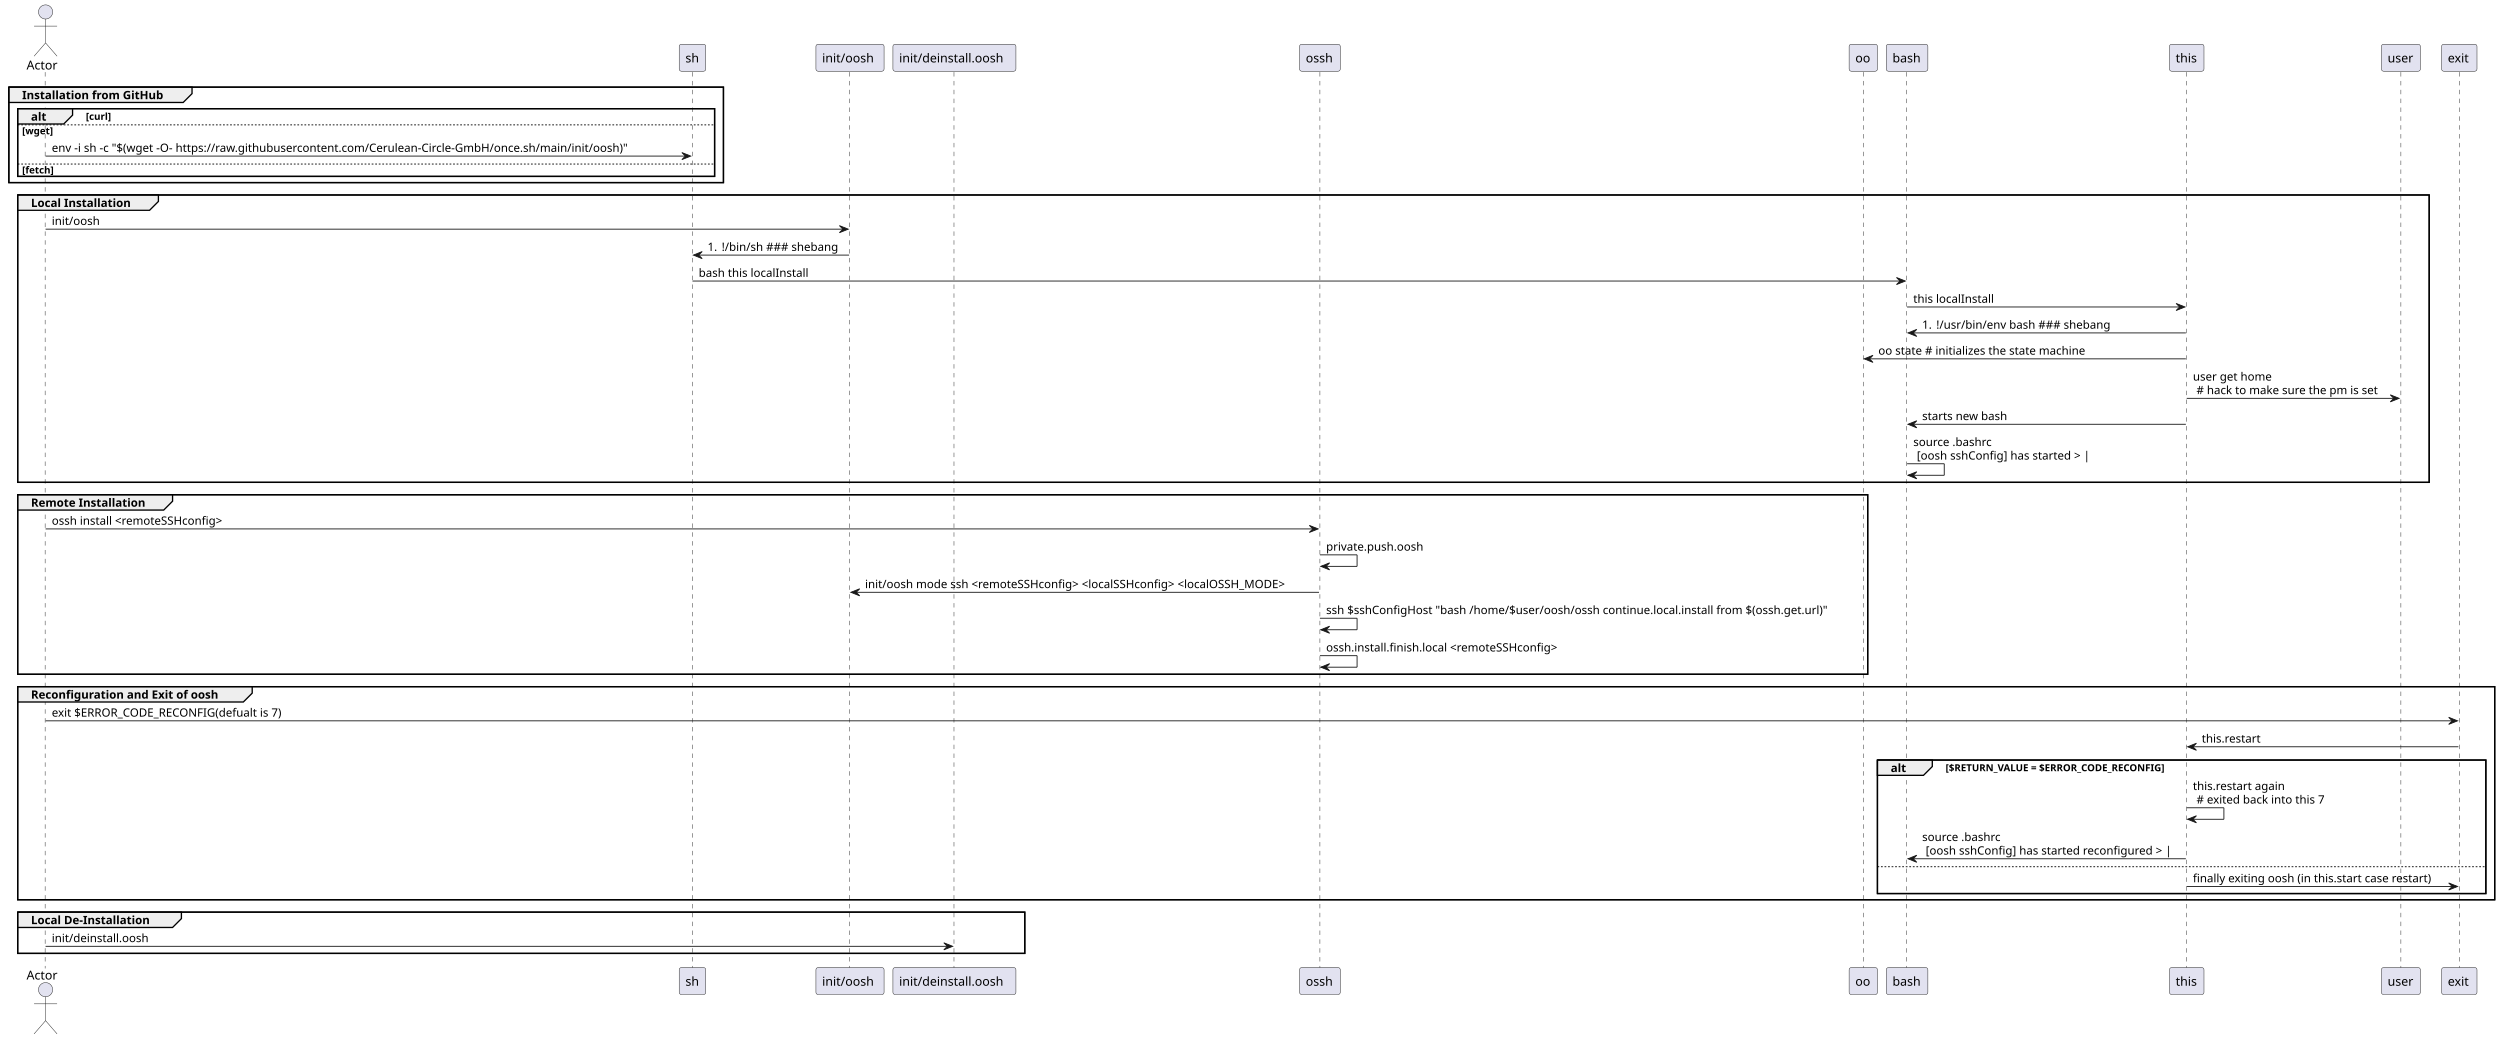
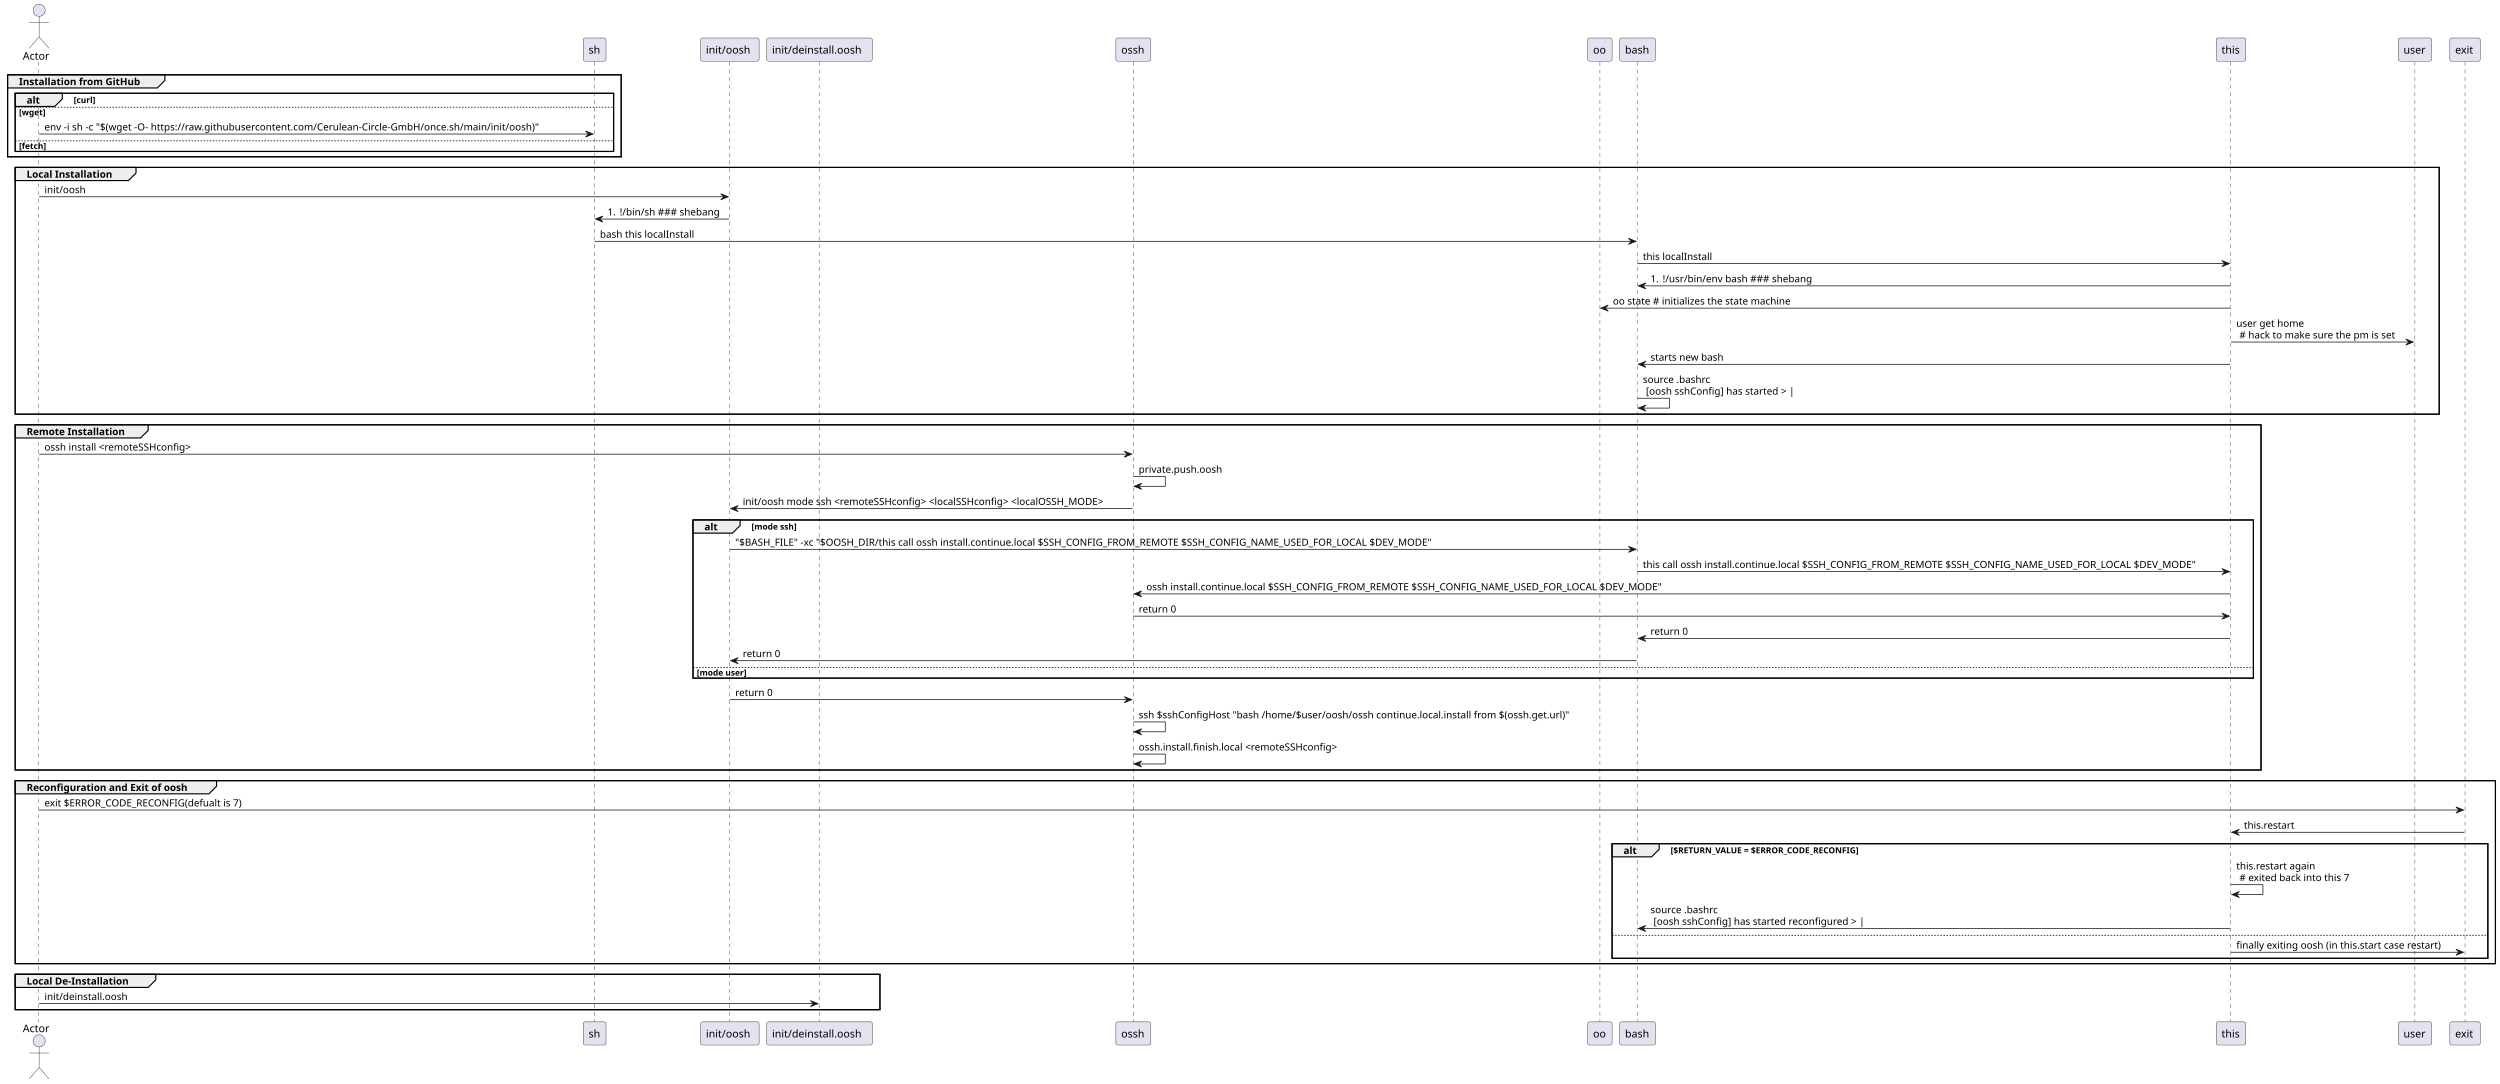
- <svg xmlns="http://www.w3.org/2000/svg" contentStyleType="text/css" height="1175px" preserveAspectRatio="none" style="width:2825px;height:1175px;background:#FFFFFF;" version="1.1" viewBox="0 0 2825 1175" width="2825px" zoomAndPan="magnify">
+ <svg xmlns="http://www.w3.org/2000/svg" contentStyleType="text/css" height="1426px" preserveAspectRatio="none" style="width:3290px;height:1426px;background:#FFFFFF;" version="1.1" viewBox="0 0 3290 1426" width="3290px" zoomAndPan="magnify">
  <defs />
  <g>
    <rect height="107.842" style="stroke:#000000;stroke-width:1.5;fill:none;" width="807.5" x="10" y="98.488" />
    <rect height="76.531" style="stroke:#000000;stroke-width:1.5;fill:none;" width="787.5" x="20" y="122.799" />
-     <rect height="324.727" style="stroke:#000000;stroke-width:1.5;fill:none;" width="2725" x="20" y="220.33" />
-     <rect height="202.863" style="stroke:#000000;stroke-width:1.5;fill:none;" width="2090.5" x="20" y="559.057" />
-     <rect height="240.795" style="stroke:#000000;stroke-width:1.5;fill:none;" width="2799" x="20" y="775.92" />
-     <rect height="150.863" style="stroke:#000000;stroke-width:1.5;fill:none;" width="687.5" x="2121.5" y="858.852" />
-     <rect height="46.621" style="stroke:#000000;stroke-width:1.5;fill:none;" width="1138" x="20" y="1030.715" />
-     <line style="stroke:#181818;stroke-width:0.5;fill:none;stroke-dasharray:5.0,5.0;" x1="51" x2="51" y1="81.488" y2="1094.336" />
-     <line style="stroke:#181818;stroke-width:0.5;fill:none;stroke-dasharray:5.0,5.0;" x1="782.5" x2="782.5" y1="81.488" y2="1094.336" />
-     <line style="stroke:#181818;stroke-width:0.5;fill:none;stroke-dasharray:5.0,5.0;" x1="960" x2="960" y1="81.488" y2="1094.336" />
-     <line style="stroke:#181818;stroke-width:0.5;fill:none;stroke-dasharray:5.0,5.0;" x1="1078" x2="1078" y1="81.488" y2="1094.336" />
-     <line style="stroke:#181818;stroke-width:0.5;fill:none;stroke-dasharray:5.0,5.0;" x1="1491.5" x2="1491.5" y1="81.488" y2="1094.336" />
-     <line style="stroke:#181818;stroke-width:0.5;fill:none;stroke-dasharray:5.0,5.0;" x1="2105.5" x2="2105.5" y1="81.488" y2="1094.336" />
-     <line style="stroke:#181818;stroke-width:0.5;fill:none;stroke-dasharray:5.0,5.0;" x1="2154.5" x2="2154.5" y1="81.488" y2="1094.336" />
-     <line style="stroke:#181818;stroke-width:0.5;fill:none;stroke-dasharray:5.0,5.0;" x1="2470.5" x2="2470.5" y1="81.488" y2="1094.336" />
-     <line style="stroke:#181818;stroke-width:0.5;fill:none;stroke-dasharray:5.0,5.0;" x1="2713" x2="2713" y1="81.488" y2="1094.336" />
-     <line style="stroke:#181818;stroke-width:0.5;fill:none;stroke-dasharray:5.0,5.0;" x1="2779" x2="2779" y1="81.488" y2="1094.336" />
+     <rect height="324.727" style="stroke:#000000;stroke-width:1.5;fill:none;" width="3190" x="20" y="220.33" />
+     <rect height="454.303" style="stroke:#000000;stroke-width:1.5;fill:none;" width="2955.5" x="20" y="559.057" />
+     <rect height="208.129" style="stroke:#000000;stroke-width:1.5;fill:none;" width="2053.5" x="912" y="684.299" />
+     <rect height="240.795" style="stroke:#000000;stroke-width:1.5;fill:none;" width="3264" x="20" y="1027.359" />
+     <rect height="150.863" style="stroke:#000000;stroke-width:1.5;fill:none;" width="1152.5" x="2121.5" y="1110.291" />
+     <rect height="46.621" style="stroke:#000000;stroke-width:1.5;fill:none;" width="1138" x="20" y="1282.154" />
+     <line style="stroke:#181818;stroke-width:0.5;fill:none;stroke-dasharray:5.0,5.0;" x1="51" x2="51" y1="81.488" y2="1345.775" />
+     <line style="stroke:#181818;stroke-width:0.5;fill:none;stroke-dasharray:5.0,5.0;" x1="782.5" x2="782.5" y1="81.488" y2="1345.775" />
+     <line style="stroke:#181818;stroke-width:0.5;fill:none;stroke-dasharray:5.0,5.0;" x1="960" x2="960" y1="81.488" y2="1345.775" />
+     <line style="stroke:#181818;stroke-width:0.5;fill:none;stroke-dasharray:5.0,5.0;" x1="1078" x2="1078" y1="81.488" y2="1345.775" />
+     <line style="stroke:#181818;stroke-width:0.5;fill:none;stroke-dasharray:5.0,5.0;" x1="1491.5" x2="1491.5" y1="81.488" y2="1345.775" />
+     <line style="stroke:#181818;stroke-width:0.5;fill:none;stroke-dasharray:5.0,5.0;" x1="2105.5" x2="2105.5" y1="81.488" y2="1345.775" />
+     <line style="stroke:#181818;stroke-width:0.5;fill:none;stroke-dasharray:5.0,5.0;" x1="2154.5" x2="2154.5" y1="81.488" y2="1345.775" />
+     <line style="stroke:#181818;stroke-width:0.5;fill:none;stroke-dasharray:5.0,5.0;" x1="2935.5" x2="2935.5" y1="81.488" y2="1345.775" />
+     <line style="stroke:#181818;stroke-width:0.5;fill:none;stroke-dasharray:5.0,5.0;" x1="3178" x2="3178" y1="81.488" y2="1345.775" />
+     <line style="stroke:#181818;stroke-width:0.5;fill:none;stroke-dasharray:5.0,5.0;" x1="3244" x2="3244" y1="81.488" y2="1345.775" />
    <text fill="#000000" font-family="sans-serif" font-size="14" lengthAdjust="spacing" textLength="37" x="30" y="78.535">Actor</text>
    <ellipse cx="51.5" cy="13.5" fill="#E2E2F0" rx="8" ry="8" style="stroke:#181818;stroke-width:0.5;" />
    <path d="M51.5,21.5 L51.5,48.5 M38.5,29.5 L64.5,29.5 M51.5,48.5 L38.5,63.5 M51.5,48.5 L64.5,63.5 " fill="none" style="stroke:#181818;stroke-width:0.5;" />
-     <text fill="#000000" font-family="sans-serif" font-size="14" lengthAdjust="spacing" textLength="37" x="30" y="1106.871">Actor</text>
-     <ellipse cx="51.5" cy="1118.324" fill="#E2E2F0" rx="8" ry="8" style="stroke:#181818;stroke-width:0.5;" />
-     <path d="M51.5,1126.324 L51.5,1153.324 M38.5,1134.324 L64.5,1134.324 M51.5,1153.324 L38.5,1168.324 M51.5,1153.324 L64.5,1168.324 " fill="none" style="stroke:#181818;stroke-width:0.5;" />
+     <text fill="#000000" font-family="sans-serif" font-size="14" lengthAdjust="spacing" textLength="37" x="30" y="1358.311">Actor</text>
+     <ellipse cx="51.5" cy="1369.764" fill="#E2E2F0" rx="8" ry="8" style="stroke:#181818;stroke-width:0.5;" />
+     <path d="M51.5,1377.764 L51.5,1404.764 M38.5,1385.764 L64.5,1385.764 M51.5,1404.764 L38.5,1419.764 M51.5,1404.764 L64.5,1419.764 " fill="none" style="stroke:#181818;stroke-width:0.5;" />
    <rect fill="#E2E2F0" height="30.488" rx="2.5" ry="2.5" style="stroke:#181818;stroke-width:0.5;" width="30" x="767.5" y="50" />
    <text fill="#000000" font-family="sans-serif" font-size="14" lengthAdjust="spacing" textLength="16" x="774.5" y="70.535">sh</text>
-     <rect fill="#E2E2F0" height="30.488" rx="2.5" ry="2.5" style="stroke:#181818;stroke-width:0.5;" width="30" x="767.5" y="1093.336" />
-     <text fill="#000000" font-family="sans-serif" font-size="14" lengthAdjust="spacing" textLength="16" x="774.5" y="1113.871">sh</text>
+     <rect fill="#E2E2F0" height="30.488" rx="2.5" ry="2.5" style="stroke:#181818;stroke-width:0.5;" width="30" x="767.5" y="1344.775" />
+     <text fill="#000000" font-family="sans-serif" font-size="14" lengthAdjust="spacing" textLength="16" x="774.5" y="1365.311">sh</text>
    <rect fill="#E2E2F0" height="30.488" rx="2.5" ry="2.5" style="stroke:#181818;stroke-width:0.5;" width="77" x="922" y="50" />
    <text fill="#000000" font-family="sans-serif" font-size="14" lengthAdjust="spacing" textLength="63" x="929" y="70.535">init/oosh</text>
-     <rect fill="#E2E2F0" height="30.488" rx="2.5" ry="2.5" style="stroke:#181818;stroke-width:0.5;" width="77" x="922" y="1093.336" />
-     <text fill="#000000" font-family="sans-serif" font-size="14" lengthAdjust="spacing" textLength="63" x="929" y="1113.871">init/oosh</text>
+     <rect fill="#E2E2F0" height="30.488" rx="2.5" ry="2.5" style="stroke:#181818;stroke-width:0.5;" width="77" x="922" y="1344.775" />
+     <text fill="#000000" font-family="sans-serif" font-size="14" lengthAdjust="spacing" textLength="63" x="929" y="1365.311">init/oosh</text>
    <rect fill="#E2E2F0" height="30.488" rx="2.5" ry="2.5" style="stroke:#181818;stroke-width:0.5;" width="139" x="1009" y="50" />
    <text fill="#000000" font-family="sans-serif" font-size="14" lengthAdjust="spacing" textLength="125" x="1016" y="70.535">init/deinstall.oosh</text>
-     <rect fill="#E2E2F0" height="30.488" rx="2.5" ry="2.5" style="stroke:#181818;stroke-width:0.5;" width="139" x="1009" y="1093.336" />
-     <text fill="#000000" font-family="sans-serif" font-size="14" lengthAdjust="spacing" textLength="125" x="1016" y="1113.871">init/deinstall.oosh</text>
+     <rect fill="#E2E2F0" height="30.488" rx="2.5" ry="2.5" style="stroke:#181818;stroke-width:0.5;" width="139" x="1009" y="1344.775" />
+     <text fill="#000000" font-family="sans-serif" font-size="14" lengthAdjust="spacing" textLength="125" x="1016" y="1365.311">init/deinstall.oosh</text>
    <rect fill="#E2E2F0" height="30.488" rx="2.5" ry="2.5" style="stroke:#181818;stroke-width:0.5;" width="46" x="1468.5" y="50" />
    <text fill="#000000" font-family="sans-serif" font-size="14" lengthAdjust="spacing" textLength="32" x="1475.5" y="70.535">ossh</text>
-     <rect fill="#E2E2F0" height="30.488" rx="2.5" ry="2.5" style="stroke:#181818;stroke-width:0.5;" width="46" x="1468.5" y="1093.336" />
-     <text fill="#000000" font-family="sans-serif" font-size="14" lengthAdjust="spacing" textLength="32" x="1475.5" y="1113.871">ossh</text>
+     <rect fill="#E2E2F0" height="30.488" rx="2.5" ry="2.5" style="stroke:#181818;stroke-width:0.5;" width="46" x="1468.5" y="1344.775" />
+     <text fill="#000000" font-family="sans-serif" font-size="14" lengthAdjust="spacing" textLength="32" x="1475.5" y="1365.311">ossh</text>
    <rect fill="#E2E2F0" height="30.488" rx="2.5" ry="2.5" style="stroke:#181818;stroke-width:0.5;" width="32" x="2089.5" y="50" />
    <text fill="#000000" font-family="sans-serif" font-size="14" lengthAdjust="spacing" textLength="18" x="2096.5" y="70.535">oo</text>
-     <rect fill="#E2E2F0" height="30.488" rx="2.5" ry="2.5" style="stroke:#181818;stroke-width:0.5;" width="32" x="2089.5" y="1093.336" />
-     <text fill="#000000" font-family="sans-serif" font-size="14" lengthAdjust="spacing" textLength="18" x="2096.5" y="1113.871">oo</text>
+     <rect fill="#E2E2F0" height="30.488" rx="2.5" ry="2.5" style="stroke:#181818;stroke-width:0.5;" width="32" x="2089.5" y="1344.775" />
+     <text fill="#000000" font-family="sans-serif" font-size="14" lengthAdjust="spacing" textLength="18" x="2096.5" y="1365.311">oo</text>
    <rect fill="#E2E2F0" height="30.488" rx="2.5" ry="2.5" style="stroke:#181818;stroke-width:0.5;" width="47" x="2131.5" y="50" />
    <text fill="#000000" font-family="sans-serif" font-size="14" lengthAdjust="spacing" textLength="33" x="2138.5" y="70.535">bash</text>
-     <rect fill="#E2E2F0" height="30.488" rx="2.5" ry="2.5" style="stroke:#181818;stroke-width:0.5;" width="47" x="2131.5" y="1093.336" />
-     <text fill="#000000" font-family="sans-serif" font-size="14" lengthAdjust="spacing" textLength="33" x="2138.5" y="1113.871">bash</text>
-     <rect fill="#E2E2F0" height="30.488" rx="2.5" ry="2.5" style="stroke:#181818;stroke-width:0.5;" width="39" x="2451.5" y="50" />
-     <text fill="#000000" font-family="sans-serif" font-size="14" lengthAdjust="spacing" textLength="25" x="2458.5" y="70.535">this</text>
-     <rect fill="#E2E2F0" height="30.488" rx="2.5" ry="2.5" style="stroke:#181818;stroke-width:0.5;" width="39" x="2451.5" y="1093.336" />
-     <text fill="#000000" font-family="sans-serif" font-size="14" lengthAdjust="spacing" textLength="25" x="2458.5" y="1113.871">this</text>
-     <rect fill="#E2E2F0" height="30.488" rx="2.5" ry="2.5" style="stroke:#181818;stroke-width:0.5;" width="44" x="2691" y="50" />
-     <text fill="#000000" font-family="sans-serif" font-size="14" lengthAdjust="spacing" textLength="30" x="2698" y="70.535">user</text>
-     <rect fill="#E2E2F0" height="30.488" rx="2.5" ry="2.5" style="stroke:#181818;stroke-width:0.5;" width="44" x="2691" y="1093.336" />
-     <text fill="#000000" font-family="sans-serif" font-size="14" lengthAdjust="spacing" textLength="30" x="2698" y="1113.871">user</text>
-     <rect fill="#E2E2F0" height="30.488" rx="2.5" ry="2.5" style="stroke:#181818;stroke-width:0.5;" width="40" x="2759" y="50" />
-     <text fill="#000000" font-family="sans-serif" font-size="14" lengthAdjust="spacing" textLength="26" x="2766" y="70.535">exit</text>
-     <rect fill="#E2E2F0" height="30.488" rx="2.5" ry="2.5" style="stroke:#181818;stroke-width:0.5;" width="40" x="2759" y="1093.336" />
-     <text fill="#000000" font-family="sans-serif" font-size="14" lengthAdjust="spacing" textLength="26" x="2766" y="1113.871">exit</text>
+     <rect fill="#E2E2F0" height="30.488" rx="2.5" ry="2.5" style="stroke:#181818;stroke-width:0.5;" width="47" x="2131.5" y="1344.775" />
+     <text fill="#000000" font-family="sans-serif" font-size="14" lengthAdjust="spacing" textLength="33" x="2138.5" y="1365.311">bash</text>
+     <rect fill="#E2E2F0" height="30.488" rx="2.5" ry="2.5" style="stroke:#181818;stroke-width:0.5;" width="39" x="2916.5" y="50" />
+     <text fill="#000000" font-family="sans-serif" font-size="14" lengthAdjust="spacing" textLength="25" x="2923.5" y="70.535">this</text>
+     <rect fill="#E2E2F0" height="30.488" rx="2.5" ry="2.5" style="stroke:#181818;stroke-width:0.5;" width="39" x="2916.5" y="1344.775" />
+     <text fill="#000000" font-family="sans-serif" font-size="14" lengthAdjust="spacing" textLength="25" x="2923.5" y="1365.311">this</text>
+     <rect fill="#E2E2F0" height="30.488" rx="2.5" ry="2.5" style="stroke:#181818;stroke-width:0.5;" width="44" x="3156" y="50" />
+     <text fill="#000000" font-family="sans-serif" font-size="14" lengthAdjust="spacing" textLength="30" x="3163" y="70.535">user</text>
+     <rect fill="#E2E2F0" height="30.488" rx="2.5" ry="2.5" style="stroke:#181818;stroke-width:0.5;" width="44" x="3156" y="1344.775" />
+     <text fill="#000000" font-family="sans-serif" font-size="14" lengthAdjust="spacing" textLength="30" x="3163" y="1365.311">user</text>
+     <rect fill="#E2E2F0" height="30.488" rx="2.5" ry="2.5" style="stroke:#181818;stroke-width:0.5;" width="40" x="3224" y="50" />
+     <text fill="#000000" font-family="sans-serif" font-size="14" lengthAdjust="spacing" textLength="26" x="3231" y="70.535">exit</text>
+     <rect fill="#E2E2F0" height="30.488" rx="2.5" ry="2.5" style="stroke:#181818;stroke-width:0.5;" width="40" x="3224" y="1344.775" />
+     <text fill="#000000" font-family="sans-serif" font-size="14" lengthAdjust="spacing" textLength="26" x="3231" y="1365.311">exit</text>
    <path d="M10,98.488 L217,98.488 L217,105.799 L207,115.799 L10,115.799 L10,98.488 " fill="#EEEEEE" style="stroke:#000000;stroke-width:1.5;" />
    <rect fill="none" height="107.842" style="stroke:#000000;stroke-width:1.5;" width="807.5" x="10" y="98.488" />
    <text fill="#000000" font-family="sans-serif" font-size="13" font-weight="bold" lengthAdjust="spacing" textLength="162" x="25" y="112.057">Installation from GitHub</text>
    <path d="M20,122.799 L82,122.799 L82,130.109 L72,140.109 L20,140.109 L20,122.799 " fill="#EEEEEE" style="stroke:#000000;stroke-width:1.5;" />
    <rect fill="none" height="76.531" style="stroke:#000000;stroke-width:1.5;" width="787.5" x="20" y="122.799" />
    <text fill="#000000" font-family="sans-serif" font-size="13" font-weight="bold" lengthAdjust="spacing" textLength="17" x="35" y="136.367">alt</text>
    <text fill="#000000" font-family="sans-serif" font-size="11" font-weight="bold" lengthAdjust="spacing" textLength="30" x="97" y="135.434">[curl]</text>
    <line style="stroke:#000000;stroke-width:1.0;stroke-dasharray:2.0,2.0;" x1="20" x2="807.5" y1="141.109" y2="141.109" />
    <text fill="#000000" font-family="sans-serif" font-size="11" font-weight="bold" lengthAdjust="spacing" textLength="34" x="25" y="151.744">[wget]</text>
    <polygon fill="#181818" points="770.5,172.375,780.5,176.375,770.5,180.375,774.5,176.375" style="stroke:#181818;stroke-width:1.0;" />
    <line style="stroke:#181818;stroke-width:1.0;" x1="51.5" x2="776.5" y1="176.375" y2="176.375" />
    <text fill="#000000" font-family="sans-serif" font-size="13" lengthAdjust="spacing" textLength="707" x="58.5" y="171.633">env -i sh -c "$(wget -O- https://raw.githubusercontent.com/Cerulean-Circle-GmbH/once.sh/main/init/oosh)"</text>
    <line style="stroke:#000000;stroke-width:1.0;stroke-dasharray:2.0,2.0;" x1="20" x2="807.5" y1="185.375" y2="185.375" />
    <text fill="#000000" font-family="sans-serif" font-size="11" font-weight="bold" lengthAdjust="spacing" textLength="36" x="25" y="196.01">[fetch]</text>
    <path d="M20,220.33 L179,220.33 L179,227.641 L169,237.641 L20,237.641 L20,220.33 " fill="#EEEEEE" style="stroke:#000000;stroke-width:1.5;" />
-     <rect fill="none" height="324.727" style="stroke:#000000;stroke-width:1.5;" width="2725" x="20" y="220.33" />
+     <rect fill="none" height="324.727" style="stroke:#000000;stroke-width:1.5;" width="3190" x="20" y="220.33" />
    <text fill="#000000" font-family="sans-serif" font-size="13" font-weight="bold" lengthAdjust="spacing" textLength="114" x="35" y="233.898">Local Installation</text>
    <polygon fill="#181818" points="948.5,254.951,958.5,258.951,948.5,262.951,952.5,258.951" style="stroke:#181818;stroke-width:1.0;" />
    <line style="stroke:#181818;stroke-width:1.0;" x1="51.5" x2="954.5" y1="258.951" y2="258.951" />
    <text fill="#000000" font-family="sans-serif" font-size="13" lengthAdjust="spacing" textLength="59" x="58.5" y="254.209">init/oosh</text>
    <polygon fill="#181818" points="793.5,284.262,783.5,288.262,793.5,292.262,789.5,288.262" style="stroke:#181818;stroke-width:1.0;" />
    <line style="stroke:#181818;stroke-width:1.0;" x1="787.5" x2="959.5" y1="288.262" y2="288.262" />
    <text fill="#000000" font-family="sans-serif" font-size="13" lengthAdjust="spacing" textLength="12" x="799.5" y="283.519">1.</text>
    <text fill="#000000" font-family="sans-serif" font-size="13" lengthAdjust="spacing" textLength="138" x="815.5" y="283.519">!/bin/sh ### shebang</text>
    <polygon fill="#181818" points="2143,313.572,2153,317.572,2143,321.572,2147,317.572" style="stroke:#181818;stroke-width:1.0;" />
    <line style="stroke:#181818;stroke-width:1.0;" x1="782.5" x2="2149" y1="317.572" y2="317.572" />
    <text fill="#000000" font-family="sans-serif" font-size="13" lengthAdjust="spacing" textLength="131" x="789.5" y="312.83">bash this localInstall</text>
-     <polygon fill="#181818" points="2459,342.883,2469,346.883,2459,350.883,2463,346.883" style="stroke:#181818;stroke-width:1.0;" />
-     <line style="stroke:#181818;stroke-width:1.0;" x1="2155" x2="2465" y1="346.883" y2="346.883" />
+     <polygon fill="#181818" points="2924,342.883,2934,346.883,2924,350.883,2928,346.883" style="stroke:#181818;stroke-width:1.0;" />
+     <line style="stroke:#181818;stroke-width:1.0;" x1="2155" x2="2930" y1="346.883" y2="346.883" />
    <text fill="#000000" font-family="sans-serif" font-size="13" lengthAdjust="spacing" textLength="97" x="2162" y="342.141">this localInstall</text>
    <polygon fill="#181818" points="2166,372.193,2156,376.193,2166,380.193,2162,376.193" style="stroke:#181818;stroke-width:1.0;" />
-     <line style="stroke:#181818;stroke-width:1.0;" x1="2160" x2="2470" y1="376.193" y2="376.193" />
+     <line style="stroke:#181818;stroke-width:1.0;" x1="2160" x2="2935" y1="376.193" y2="376.193" />
    <text fill="#000000" font-family="sans-serif" font-size="13" lengthAdjust="spacing" textLength="12" x="2172" y="371.451">1.</text>
    <text fill="#000000" font-family="sans-serif" font-size="13" lengthAdjust="spacing" textLength="206" x="2188" y="371.451">!/usr/bin/env bash ### shebang</text>
    <polygon fill="#181818" points="2116.5,401.504,2106.5,405.504,2116.5,409.504,2112.5,405.504" style="stroke:#181818;stroke-width:1.0;" />
-     <line style="stroke:#181818;stroke-width:1.0;" x1="2110.5" x2="2470" y1="405.504" y2="405.504" />
+     <line style="stroke:#181818;stroke-width:1.0;" x1="2110.5" x2="2935" y1="405.504" y2="405.504" />
    <text fill="#000000" font-family="sans-serif" font-size="13" lengthAdjust="spacing" textLength="244" x="2122.5" y="400.762">oo state # initializes the state machine</text>
-     <polygon fill="#181818" points="2701,446.125,2711,450.125,2701,454.125,2705,450.125" style="stroke:#181818;stroke-width:1.0;" />
-     <line style="stroke:#181818;stroke-width:1.0;" x1="2471" x2="2707" y1="450.125" y2="450.125" />
-     <text fill="#000000" font-family="sans-serif" font-size="13" lengthAdjust="spacing" textLength="90" x="2478" y="430.072">user get home</text>
-     <text fill="#000000" font-family="sans-serif" font-size="13" lengthAdjust="spacing" textLength="214" x="2482" y="445.383"># hack to make sure the pm is set</text>
+     <polygon fill="#181818" points="3166,446.125,3176,450.125,3166,454.125,3170,450.125" style="stroke:#181818;stroke-width:1.0;" />
+     <line style="stroke:#181818;stroke-width:1.0;" x1="2936" x2="3172" y1="450.125" y2="450.125" />
+     <text fill="#000000" font-family="sans-serif" font-size="13" lengthAdjust="spacing" textLength="90" x="2943" y="430.072">user get home</text>
+     <text fill="#000000" font-family="sans-serif" font-size="13" lengthAdjust="spacing" textLength="214" x="2947" y="445.383"># hack to make sure the pm is set</text>
    <polygon fill="#181818" points="2166,475.435,2156,479.435,2166,483.435,2162,479.435" style="stroke:#181818;stroke-width:1.0;" />
-     <line style="stroke:#181818;stroke-width:1.0;" x1="2160" x2="2470" y1="479.435" y2="479.435" />
+     <line style="stroke:#181818;stroke-width:1.0;" x1="2160" x2="2935" y1="479.435" y2="479.435" />
    <text fill="#000000" font-family="sans-serif" font-size="13" lengthAdjust="spacing" textLength="99" x="2172" y="474.693">starts new bash</text>
    <line style="stroke:#181818;stroke-width:1.0;" x1="2155" x2="2197" y1="524.057" y2="524.057" />
    <line style="stroke:#181818;stroke-width:1.0;" x1="2197" x2="2197" y1="524.057" y2="537.057" />
    <line style="stroke:#181818;stroke-width:1.0;" x1="2156" x2="2197" y1="537.057" y2="537.057" />
    <polygon fill="#181818" points="2166,533.057,2156,537.057,2166,541.057,2162,537.057" style="stroke:#181818;stroke-width:1.0;" />
    <text fill="#000000" font-family="sans-serif" font-size="13" lengthAdjust="spacing" textLength="92" x="2162" y="504.004">source .bashrc</text>
    <text fill="#000000" font-family="sans-serif" font-size="13" lengthAdjust="spacing" textLength="204" x="2166" y="519.314">[oosh sshConfig] has started &gt; |</text>
    <path d="M20,559.057 L195,559.057 L195,566.367 L185,576.367 L20,576.367 L20,559.057 " fill="#EEEEEE" style="stroke:#000000;stroke-width:1.5;" />
-     <rect fill="none" height="202.863" style="stroke:#000000;stroke-width:1.5;" width="2090.5" x="20" y="559.057" />
+     <rect fill="none" height="454.303" style="stroke:#000000;stroke-width:1.5;" width="2955.5" x="20" y="559.057" />
    <text fill="#000000" font-family="sans-serif" font-size="13" font-weight="bold" lengthAdjust="spacing" textLength="130" x="35" y="572.625">Remote Installation</text>
    <polygon fill="#181818" points="1479.5,593.678,1489.5,597.678,1479.5,601.678,1483.5,597.678" style="stroke:#181818;stroke-width:1.0;" />
    <line style="stroke:#181818;stroke-width:1.0;" x1="51.5" x2="1485.5" y1="597.678" y2="597.678" />
    <text fill="#000000" font-family="sans-serif" font-size="13" lengthAdjust="spacing" textLength="205" x="58.5" y="592.936">ossh install &lt;remoteSSHconfig&gt;</text>
    <line style="stroke:#181818;stroke-width:1.0;" x1="1491.5" x2="1533.5" y1="626.988" y2="626.988" />
    <line style="stroke:#181818;stroke-width:1.0;" x1="1533.5" x2="1533.5" y1="626.988" y2="639.988" />
    <line style="stroke:#181818;stroke-width:1.0;" x1="1492.5" x2="1533.5" y1="639.988" y2="639.988" />
    <polygon fill="#181818" points="1502.5,635.988,1492.5,639.988,1502.5,643.988,1498.5,639.988" style="stroke:#181818;stroke-width:1.0;" />
    <text fill="#000000" font-family="sans-serif" font-size="13" lengthAdjust="spacing" textLength="113" x="1498.5" y="622.246">private.push.oosh</text>
    <polygon fill="#181818" points="971.5,665.299,961.5,669.299,971.5,673.299,967.5,669.299" style="stroke:#181818;stroke-width:1.0;" />
    <line style="stroke:#181818;stroke-width:1.0;" x1="965.5" x2="1490.5" y1="669.299" y2="669.299" />
    <text fill="#000000" font-family="sans-serif" font-size="13" lengthAdjust="spacing" textLength="507" x="977.5" y="664.557">init/oosh mode ssh &lt;remoteSSHconfig&gt; &lt;localSSHconfig&gt; &lt;localOSSH_MODE&gt;</text>
-     <line style="stroke:#181818;stroke-width:1.0;" x1="1491.5" x2="1533.5" y1="698.609" y2="698.609" />
-     <line style="stroke:#181818;stroke-width:1.0;" x1="1533.5" x2="1533.5" y1="698.609" y2="711.609" />
-     <line style="stroke:#181818;stroke-width:1.0;" x1="1492.5" x2="1533.5" y1="711.609" y2="711.609" />
-     <polygon fill="#181818" points="1502.5,707.609,1492.5,711.609,1502.5,715.609,1498.5,711.609" style="stroke:#181818;stroke-width:1.0;" />
-     <text fill="#000000" font-family="sans-serif" font-size="13" lengthAdjust="spacing" textLength="600" x="1498.5" y="693.867">ssh $sshConfigHost "bash /home/$user/oosh/ossh continue.local.install from $(ossh.get.url)"</text>
-     <line style="stroke:#181818;stroke-width:1.0;" x1="1491.5" x2="1533.5" y1="740.92" y2="740.92" />
-     <line style="stroke:#181818;stroke-width:1.0;" x1="1533.5" x2="1533.5" y1="740.92" y2="753.92" />
-     <line style="stroke:#181818;stroke-width:1.0;" x1="1492.5" x2="1533.5" y1="753.92" y2="753.92" />
-     <polygon fill="#181818" points="1502.5,749.92,1492.5,753.92,1502.5,757.92,1498.5,753.92" style="stroke:#181818;stroke-width:1.0;" />
-     <text fill="#000000" font-family="sans-serif" font-size="13" lengthAdjust="spacing" textLength="279" x="1498.5" y="736.178">ossh.install.finish.local &lt;remoteSSHconfig&gt;</text>
-     <path d="M20,775.92 L285,775.92 L285,783.231 L275,793.231 L20,793.231 L20,775.92 " fill="#EEEEEE" style="stroke:#000000;stroke-width:1.5;" />
-     <rect fill="none" height="240.795" style="stroke:#000000;stroke-width:1.5;" width="2799" x="20" y="775.92" />
-     <text fill="#000000" font-family="sans-serif" font-size="13" font-weight="bold" lengthAdjust="spacing" textLength="220" x="35" y="789.488">Reconfiguration and Exit of oosh</text>
-     <polygon fill="#181818" points="2767,810.541,2777,814.541,2767,818.541,2771,814.541" style="stroke:#181818;stroke-width:1.0;" />
-     <line style="stroke:#181818;stroke-width:1.0;" x1="51.5" x2="2773" y1="814.541" y2="814.541" />
-     <text fill="#000000" font-family="sans-serif" font-size="13" lengthAdjust="spacing" textLength="270" x="58.5" y="809.799">exit $ERROR_CODE_RECONFIG(defualt is 7)</text>
-     <polygon fill="#181818" points="2482,839.852,2472,843.852,2482,847.852,2478,843.852" style="stroke:#181818;stroke-width:1.0;" />
-     <line style="stroke:#181818;stroke-width:1.0;" x1="2476" x2="2778" y1="843.852" y2="843.852" />
-     <text fill="#000000" font-family="sans-serif" font-size="13" lengthAdjust="spacing" textLength="69" x="2488" y="839.109">this.restart</text>
-     <path d="M2121.5,858.852 L2183.5,858.852 L2183.5,866.162 L2173.5,876.162 L2121.5,876.162 L2121.5,858.852 " fill="#EEEEEE" style="stroke:#000000;stroke-width:1.5;" />
-     <rect fill="none" height="150.863" style="stroke:#000000;stroke-width:1.5;" width="687.5" x="2121.5" y="858.852" />
-     <text fill="#000000" font-family="sans-serif" font-size="13" font-weight="bold" lengthAdjust="spacing" textLength="17" x="2136.5" y="872.42">alt</text>
-     <text fill="#000000" font-family="sans-serif" font-size="11" font-weight="bold" lengthAdjust="spacing" textLength="272" x="2198.5" y="871.486">[$RETURN_VALUE = $ERROR_CODE_RECONFIG]</text>
-     <line style="stroke:#181818;stroke-width:1.0;" x1="2471" x2="2513" y1="912.783" y2="912.783" />
-     <line style="stroke:#181818;stroke-width:1.0;" x1="2513" x2="2513" y1="912.783" y2="925.783" />
-     <line style="stroke:#181818;stroke-width:1.0;" x1="2472" x2="2513" y1="925.783" y2="925.783" />
-     <polygon fill="#181818" points="2482,921.783,2472,925.783,2482,929.783,2478,925.783" style="stroke:#181818;stroke-width:1.0;" />
-     <text fill="#000000" font-family="sans-serif" font-size="13" lengthAdjust="spacing" textLength="107" x="2478" y="892.731">this.restart again</text>
-     <text fill="#000000" font-family="sans-serif" font-size="13" lengthAdjust="spacing" textLength="154" x="2482" y="908.041"># exited back into this 7</text>
-     <polygon fill="#181818" points="2166,966.404,2156,970.404,2166,974.404,2162,970.404" style="stroke:#181818;stroke-width:1.0;" />
-     <line style="stroke:#181818;stroke-width:1.0;" x1="2160" x2="2470" y1="970.404" y2="970.404" />
-     <text fill="#000000" font-family="sans-serif" font-size="13" lengthAdjust="spacing" textLength="92" x="2172" y="950.352">source .bashrc</text>
-     <text fill="#000000" font-family="sans-serif" font-size="13" lengthAdjust="spacing" textLength="288" x="2176" y="965.662">[oosh sshConfig] has started reconfigured &gt; |</text>
-     <line style="stroke:#000000;stroke-width:1.0;stroke-dasharray:2.0,2.0;" x1="2121.5" x2="2809" y1="979.404" y2="979.404" />
-     <polygon fill="#181818" points="2767,997.715,2777,1001.715,2767,1005.715,2771,1001.715" style="stroke:#181818;stroke-width:1.0;" />
-     <line style="stroke:#181818;stroke-width:1.0;" x1="2471" x2="2773" y1="1001.715" y2="1001.715" />
-     <text fill="#000000" font-family="sans-serif" font-size="13" lengthAdjust="spacing" textLength="284" x="2478" y="996.973">finally exiting oosh (in this.start case restart)</text>
-     <path d="M20,1030.715 L205,1030.715 L205,1038.025 L195,1048.025 L20,1048.025 L20,1030.715 " fill="#EEEEEE" style="stroke:#000000;stroke-width:1.5;" />
-     <rect fill="none" height="46.621" style="stroke:#000000;stroke-width:1.5;" width="1138" x="20" y="1030.715" />
-     <text fill="#000000" font-family="sans-serif" font-size="13" font-weight="bold" lengthAdjust="spacing" textLength="140" x="35" y="1044.283">Local De-Installation</text>
-     <polygon fill="#181818" points="1066.5,1065.336,1076.5,1069.336,1066.5,1073.336,1070.5,1069.336" style="stroke:#181818;stroke-width:1.0;" />
-     <line style="stroke:#181818;stroke-width:1.0;" x1="51.5" x2="1072.5" y1="1069.336" y2="1069.336" />
-     <text fill="#000000" font-family="sans-serif" font-size="13" lengthAdjust="spacing" textLength="117" x="58.5" y="1064.594">init/deinstall.oosh</text>
+     <path d="M912,684.299 L974,684.299 L974,691.609 L964,701.609 L912,701.609 L912,684.299 " fill="#EEEEEE" style="stroke:#000000;stroke-width:1.5;" />
+     <rect fill="none" height="208.129" style="stroke:#000000;stroke-width:1.5;" width="2053.5" x="912" y="684.299" />
+     <text fill="#000000" font-family="sans-serif" font-size="13" font-weight="bold" lengthAdjust="spacing" textLength="17" x="927" y="697.867">alt</text>
+     <text fill="#000000" font-family="sans-serif" font-size="11" font-weight="bold" lengthAdjust="spacing" textLength="62" x="989" y="696.934">[mode ssh]</text>
+     <polygon fill="#181818" points="2143,718.92,2153,722.92,2143,726.92,2147,722.92" style="stroke:#181818;stroke-width:1.0;" />
+     <line style="stroke:#181818;stroke-width:1.0;" x1="960.5" x2="2149" y1="722.92" y2="722.92" />
+     <text fill="#000000" font-family="sans-serif" font-size="13" lengthAdjust="spacing" textLength="957" x="967.5" y="718.178">"$BASH_FILE" -xc "$OOSH_DIR/this call ossh install.continue.local $SSH_CONFIG_FROM_REMOTE $SSH_CONFIG_NAME_USED_FOR_LOCAL $DEV_MODE"</text>
+     <polygon fill="#181818" points="2924,748.231,2934,752.231,2924,756.231,2928,752.231" style="stroke:#181818;stroke-width:1.0;" />
+     <line style="stroke:#181818;stroke-width:1.0;" x1="2155" x2="2930" y1="752.231" y2="752.231" />
+     <text fill="#000000" font-family="sans-serif" font-size="13" lengthAdjust="spacing" textLength="757" x="2162" y="747.488">this call ossh install.continue.local $SSH_CONFIG_FROM_REMOTE $SSH_CONFIG_NAME_USED_FOR_LOCAL $DEV_MODE"</text>
+     <polygon fill="#181818" points="1502.5,777.541,1492.5,781.541,1502.5,785.541,1498.5,781.541" style="stroke:#181818;stroke-width:1.0;" />
+     <line style="stroke:#181818;stroke-width:1.0;" x1="1496.5" x2="2935" y1="781.541" y2="781.541" />
+     <text fill="#000000" font-family="sans-serif" font-size="13" lengthAdjust="spacing" textLength="703" x="1508.5" y="776.799">ossh install.continue.local $SSH_CONFIG_FROM_REMOTE $SSH_CONFIG_NAME_USED_FOR_LOCAL $DEV_MODE"</text>
+     <polygon fill="#181818" points="2924,806.852,2934,810.852,2924,814.852,2928,810.852" style="stroke:#181818;stroke-width:1.0;" />
+     <line style="stroke:#181818;stroke-width:1.0;" x1="1491.5" x2="2930" y1="810.852" y2="810.852" />
+     <text fill="#000000" font-family="sans-serif" font-size="13" lengthAdjust="spacing" textLength="50" x="1498.5" y="806.109">return 0</text>
+     <polygon fill="#181818" points="2166,836.162,2156,840.162,2166,844.162,2162,840.162" style="stroke:#181818;stroke-width:1.0;" />
+     <line style="stroke:#181818;stroke-width:1.0;" x1="2160" x2="2935" y1="840.162" y2="840.162" />
+     <text fill="#000000" font-family="sans-serif" font-size="13" lengthAdjust="spacing" textLength="50" x="2172" y="835.42">return 0</text>
+     <polygon fill="#181818" points="971.5,865.473,961.5,869.473,971.5,873.473,967.5,869.473" style="stroke:#181818;stroke-width:1.0;" />
+     <line style="stroke:#181818;stroke-width:1.0;" x1="965.5" x2="2154" y1="869.473" y2="869.473" />
+     <text fill="#000000" font-family="sans-serif" font-size="13" lengthAdjust="spacing" textLength="50" x="977.5" y="864.731">return 0</text>
+     <line style="stroke:#000000;stroke-width:1.0;stroke-dasharray:2.0,2.0;" x1="912" x2="2965.5" y1="878.473" y2="878.473" />
+     <text fill="#000000" font-family="sans-serif" font-size="11" font-weight="bold" lengthAdjust="spacing" textLength="67" x="917" y="889.107">[mode user]</text>
+     <polygon fill="#181818" points="1479.5,916.738,1489.5,920.738,1479.5,924.738,1483.5,920.738" style="stroke:#181818;stroke-width:1.0;" />
+     <line style="stroke:#181818;stroke-width:1.0;" x1="960.5" x2="1485.5" y1="920.738" y2="920.738" />
+     <text fill="#000000" font-family="sans-serif" font-size="13" lengthAdjust="spacing" textLength="50" x="967.5" y="915.996">return 0</text>
+     <line style="stroke:#181818;stroke-width:1.0;" x1="1491.5" x2="1533.5" y1="950.049" y2="950.049" />
+     <line style="stroke:#181818;stroke-width:1.0;" x1="1533.5" x2="1533.5" y1="950.049" y2="963.049" />
+     <line style="stroke:#181818;stroke-width:1.0;" x1="1492.5" x2="1533.5" y1="963.049" y2="963.049" />
+     <polygon fill="#181818" points="1502.5,959.049,1492.5,963.049,1502.5,967.049,1498.5,963.049" style="stroke:#181818;stroke-width:1.0;" />
+     <text fill="#000000" font-family="sans-serif" font-size="13" lengthAdjust="spacing" textLength="600" x="1498.5" y="945.307">ssh $sshConfigHost "bash /home/$user/oosh/ossh continue.local.install from $(ossh.get.url)"</text>
+     <line style="stroke:#181818;stroke-width:1.0;" x1="1491.5" x2="1533.5" y1="992.359" y2="992.359" />
+     <line style="stroke:#181818;stroke-width:1.0;" x1="1533.5" x2="1533.5" y1="992.359" y2="1005.359" />
+     <line style="stroke:#181818;stroke-width:1.0;" x1="1492.5" x2="1533.5" y1="1005.359" y2="1005.359" />
+     <polygon fill="#181818" points="1502.5,1001.359,1492.5,1005.359,1502.5,1009.359,1498.5,1005.359" style="stroke:#181818;stroke-width:1.0;" />
+     <text fill="#000000" font-family="sans-serif" font-size="13" lengthAdjust="spacing" textLength="279" x="1498.5" y="987.617">ossh.install.finish.local &lt;remoteSSHconfig&gt;</text>
+     <path d="M20,1027.359 L285,1027.359 L285,1034.67 L275,1044.67 L20,1044.67 L20,1027.359 " fill="#EEEEEE" style="stroke:#000000;stroke-width:1.5;" />
+     <rect fill="none" height="240.795" style="stroke:#000000;stroke-width:1.5;" width="3264" x="20" y="1027.359" />
+     <text fill="#000000" font-family="sans-serif" font-size="13" font-weight="bold" lengthAdjust="spacing" textLength="220" x="35" y="1040.928">Reconfiguration and Exit of oosh</text>
+     <polygon fill="#181818" points="3232,1061.98,3242,1065.98,3232,1069.98,3236,1065.98" style="stroke:#181818;stroke-width:1.0;" />
+     <line style="stroke:#181818;stroke-width:1.0;" x1="51.5" x2="3238" y1="1065.98" y2="1065.98" />
+     <text fill="#000000" font-family="sans-serif" font-size="13" lengthAdjust="spacing" textLength="270" x="58.5" y="1061.238">exit $ERROR_CODE_RECONFIG(defualt is 7)</text>
+     <polygon fill="#181818" points="2947,1091.291,2937,1095.291,2947,1099.291,2943,1095.291" style="stroke:#181818;stroke-width:1.0;" />
+     <line style="stroke:#181818;stroke-width:1.0;" x1="2941" x2="3243" y1="1095.291" y2="1095.291" />
+     <text fill="#000000" font-family="sans-serif" font-size="13" lengthAdjust="spacing" textLength="69" x="2953" y="1090.549">this.restart</text>
+     <path d="M2121.5,1110.291 L2183.5,1110.291 L2183.5,1117.602 L2173.5,1127.602 L2121.5,1127.602 L2121.5,1110.291 " fill="#EEEEEE" style="stroke:#000000;stroke-width:1.5;" />
+     <rect fill="none" height="150.863" style="stroke:#000000;stroke-width:1.5;" width="1152.5" x="2121.5" y="1110.291" />
+     <text fill="#000000" font-family="sans-serif" font-size="13" font-weight="bold" lengthAdjust="spacing" textLength="17" x="2136.5" y="1123.859">alt</text>
+     <text fill="#000000" font-family="sans-serif" font-size="11" font-weight="bold" lengthAdjust="spacing" textLength="272" x="2198.5" y="1122.926">[$RETURN_VALUE = $ERROR_CODE_RECONFIG]</text>
+     <line style="stroke:#181818;stroke-width:1.0;" x1="2936" x2="2978" y1="1164.223" y2="1164.223" />
+     <line style="stroke:#181818;stroke-width:1.0;" x1="2978" x2="2978" y1="1164.223" y2="1177.223" />
+     <line style="stroke:#181818;stroke-width:1.0;" x1="2937" x2="2978" y1="1177.223" y2="1177.223" />
+     <polygon fill="#181818" points="2947,1173.223,2937,1177.223,2947,1181.223,2943,1177.223" style="stroke:#181818;stroke-width:1.0;" />
+     <text fill="#000000" font-family="sans-serif" font-size="13" lengthAdjust="spacing" textLength="107" x="2943" y="1144.17">this.restart again</text>
+     <text fill="#000000" font-family="sans-serif" font-size="13" lengthAdjust="spacing" textLength="154" x="2947" y="1159.48"># exited back into this 7</text>
+     <polygon fill="#181818" points="2166,1217.844,2156,1221.844,2166,1225.844,2162,1221.844" style="stroke:#181818;stroke-width:1.0;" />
+     <line style="stroke:#181818;stroke-width:1.0;" x1="2160" x2="2935" y1="1221.844" y2="1221.844" />
+     <text fill="#000000" font-family="sans-serif" font-size="13" lengthAdjust="spacing" textLength="92" x="2172" y="1201.791">source .bashrc</text>
+     <text fill="#000000" font-family="sans-serif" font-size="13" lengthAdjust="spacing" textLength="288" x="2176" y="1217.102">[oosh sshConfig] has started reconfigured &gt; |</text>
+     <line style="stroke:#000000;stroke-width:1.0;stroke-dasharray:2.0,2.0;" x1="2121.5" x2="3274" y1="1230.844" y2="1230.844" />
+     <polygon fill="#181818" points="3232,1249.154,3242,1253.154,3232,1257.154,3236,1253.154" style="stroke:#181818;stroke-width:1.0;" />
+     <line style="stroke:#181818;stroke-width:1.0;" x1="2936" x2="3238" y1="1253.154" y2="1253.154" />
+     <text fill="#000000" font-family="sans-serif" font-size="13" lengthAdjust="spacing" textLength="284" x="2943" y="1248.412">finally exiting oosh (in this.start case restart)</text>
+     <path d="M20,1282.154 L205,1282.154 L205,1289.465 L195,1299.465 L20,1299.465 L20,1282.154 " fill="#EEEEEE" style="stroke:#000000;stroke-width:1.5;" />
+     <rect fill="none" height="46.621" style="stroke:#000000;stroke-width:1.5;" width="1138" x="20" y="1282.154" />
+     <text fill="#000000" font-family="sans-serif" font-size="13" font-weight="bold" lengthAdjust="spacing" textLength="140" x="35" y="1295.723">Local De-Installation</text>
+     <polygon fill="#181818" points="1066.5,1316.775,1076.5,1320.775,1066.5,1324.775,1070.5,1320.775" style="stroke:#181818;stroke-width:1.0;" />
+     <line style="stroke:#181818;stroke-width:1.0;" x1="51.5" x2="1072.5" y1="1320.775" y2="1320.775" />
+     <text fill="#000000" font-family="sans-serif" font-size="13" lengthAdjust="spacing" textLength="117" x="58.5" y="1316.033">init/deinstall.oosh</text>
  </g>
</svg>
